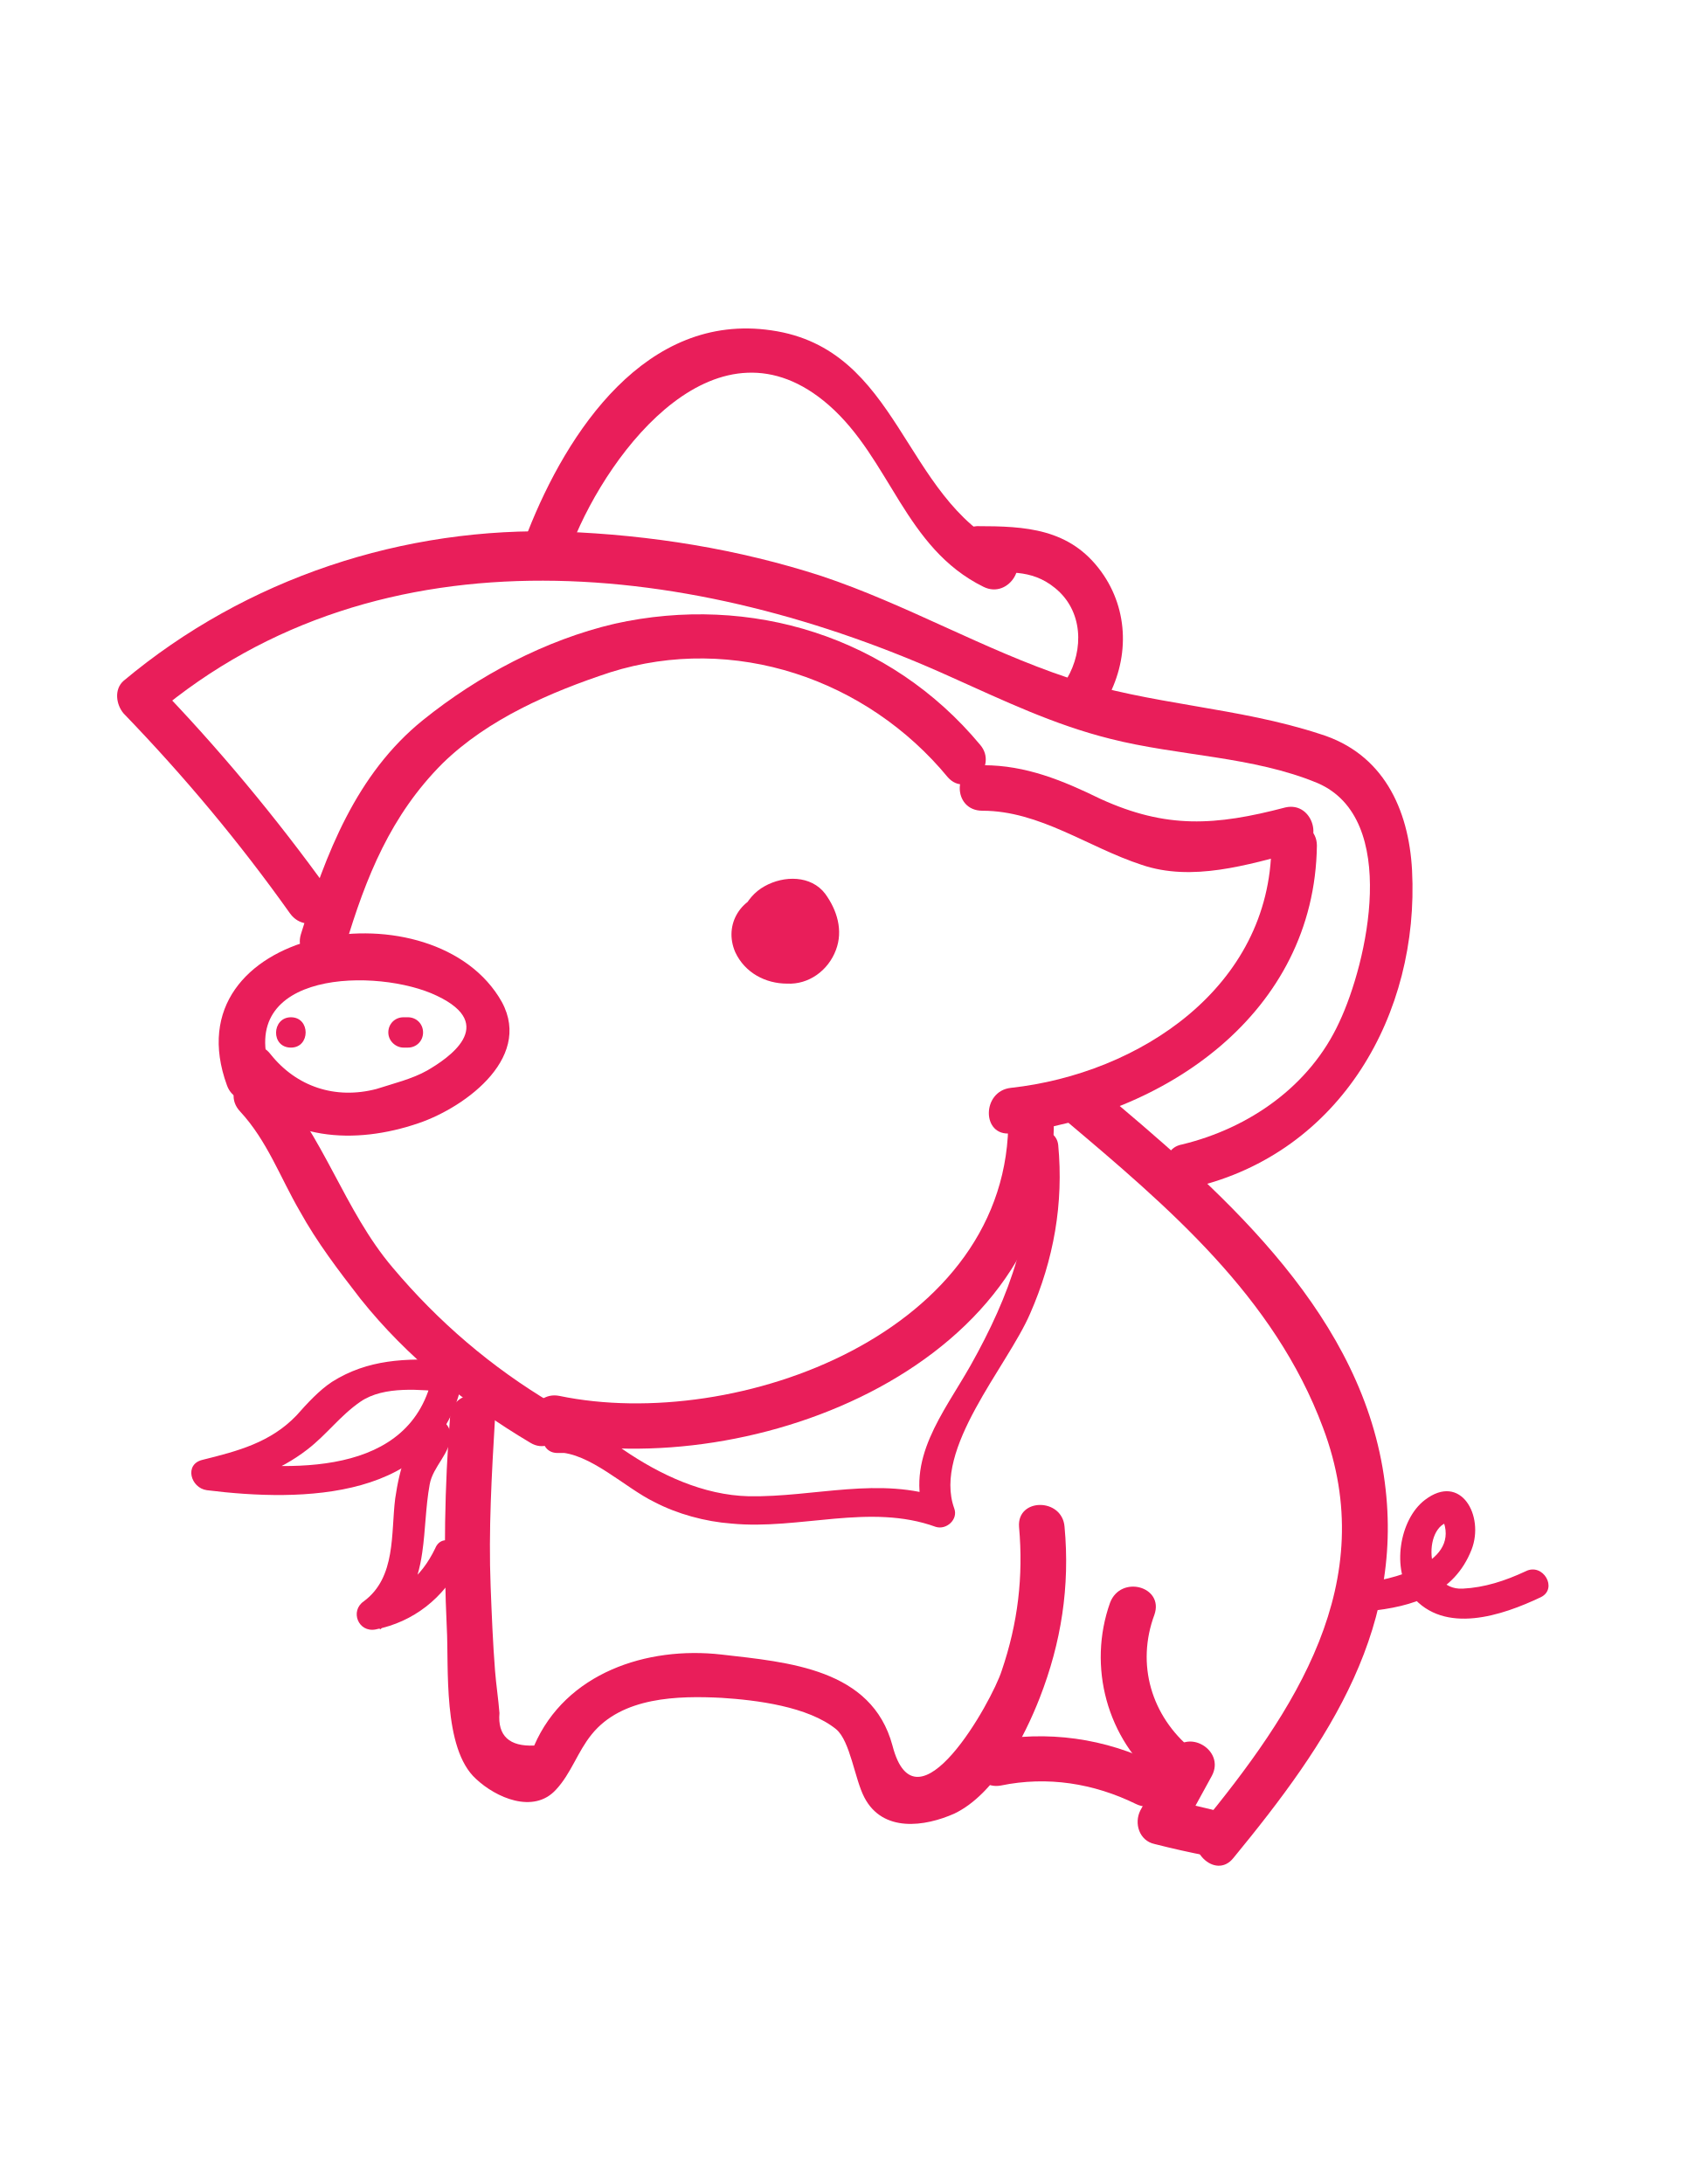
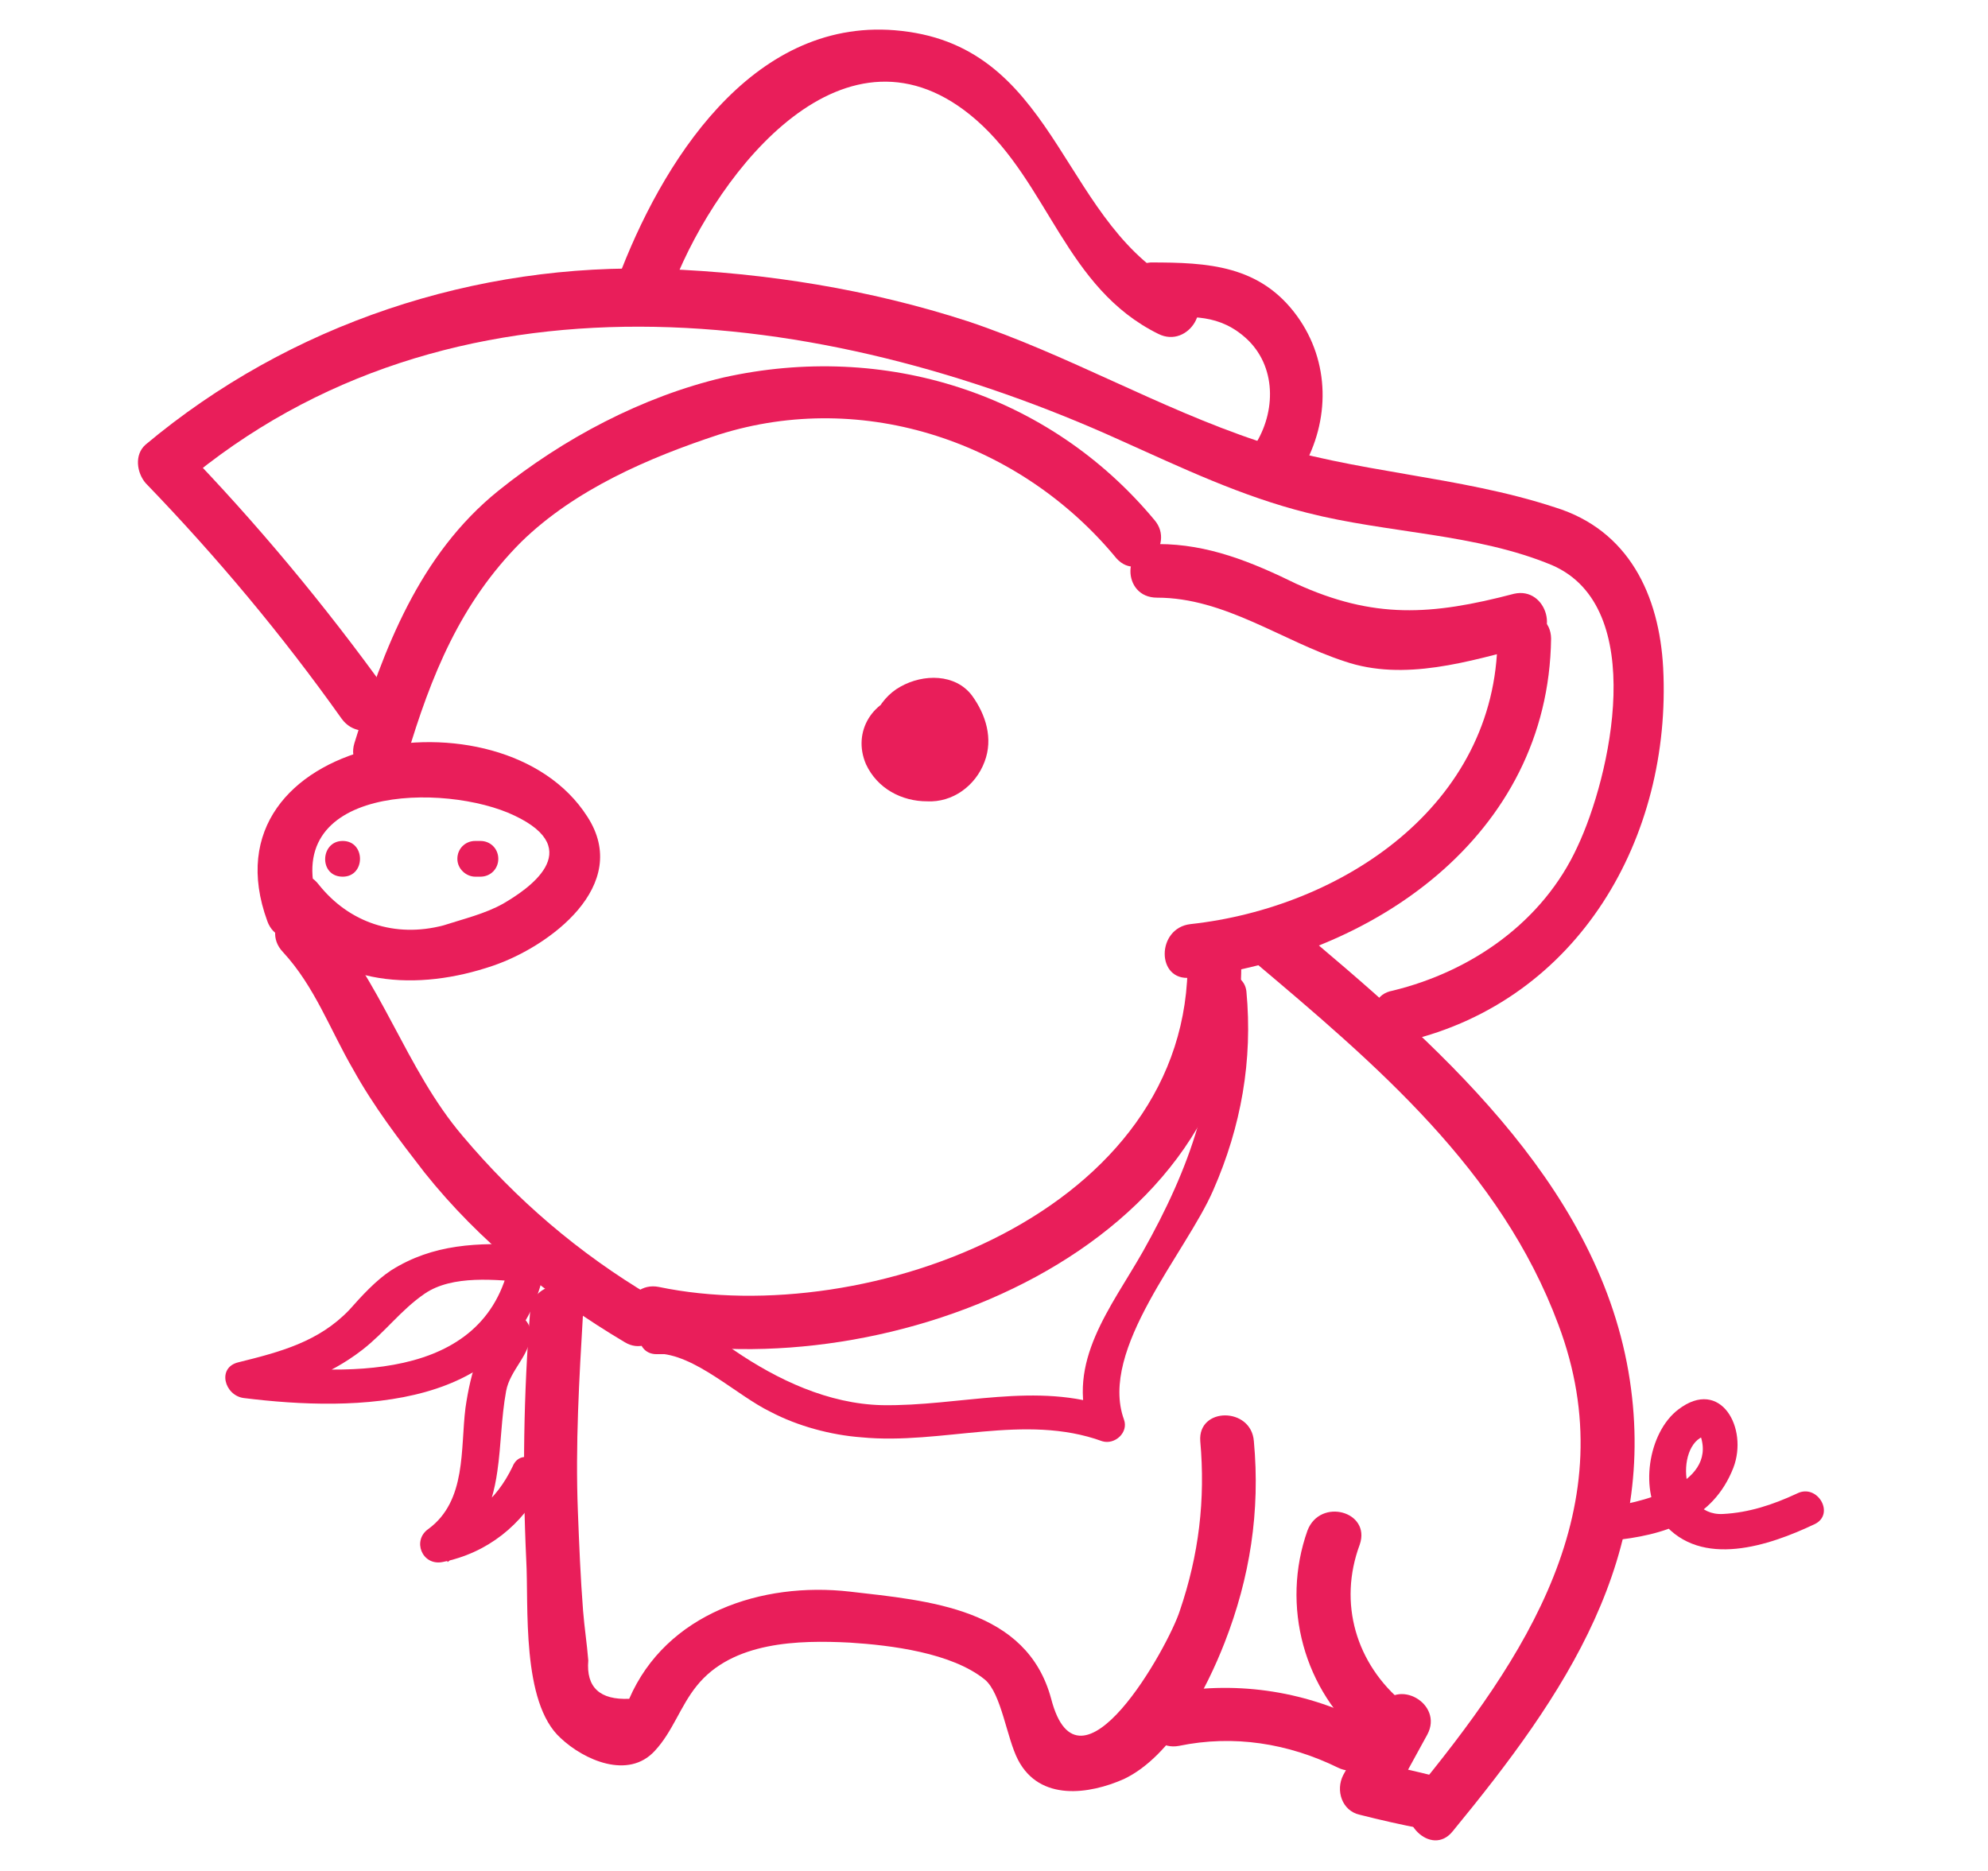
- <svg xmlns="http://www.w3.org/2000/svg" version="1.1" id="Layer_1" x="0px" y="0px" viewBox="0 0 612 792" enable-background="new 0 0 612 792" xml:space="preserve">
+ <svg xmlns="http://www.w3.org/2000/svg" version="1.1" id="Layer_1" x="0px" y="0px" viewBox="0 110 612 576" enable-background="new 0 110 612 576" xml:space="preserve">
  <g>
    <g>
      <path fill="#E91E5A" d="M355.4,270.1c-32.6-39.2-83.2-54.9-132.6-43.9c-25.1,5.9-49.4,18.8-69.4,34.9    c-24.3,19.6-35.3,48.6-44.3,77.7c-3.1,10.2,12.9,14.5,16.1,4.3c7.5-25.1,16.5-47.5,35.3-66.3c16.5-16.1,39.2-25.9,60.8-33    c44.7-14.1,93,2.4,122.4,38.1C350.7,289.7,362.1,277.9,355.4,270.1L355.4,270.1z" />
    </g>
  </g>
  <g>
    <g>
      <path fill="#E91E5A" d="M86.3,393.6c16.5,20.4,42.4,21.6,65.5,13.7c17.3-5.9,42.8-24.7,29-45.9c-26.3-41.2-119.3-24.7-98.5,32.2    c3.5,9.8,19.6,5.5,16.1-4.3c-13.7-37.7,38.8-38.4,60-28.2c22.4,10.6,3.9,22.8-3.5,27.1c-5.5,3.1-12.2,4.7-18.4,6.7    c-14.9,3.9-29-0.8-38.4-12.6C91.4,373.6,80,385.4,86.3,393.6L86.3,393.6z" />
    </g>
  </g>
  <g>
    <g>
      <path fill="#E91E5A" d="M87.1,403.1c9.8,10.6,14.5,23.9,21.6,36.1c6.3,11.4,14.1,21.6,22,31.8c16.9,21.2,38.4,38.4,61.6,52.2    c9,5.5,17.7-9,8.2-14.1c-22.4-13.3-41.6-29.8-58.1-49.4c-17.7-20.8-25.1-48.3-43.5-67.9C91.4,383.4,79.6,395.2,87.1,403.1    L87.1,403.1z" />
    </g>
  </g>
  <g>
    <g>
      <path fill="#E91E5A" d="M365.6,405c1.2,78.1-98.5,114.6-162.8,101.2c-10.2-2-14.9,13.7-4.3,16.1c74.5,15.3,185.2-27.5,183.6-116.9    C382.1,394.4,365.6,394.4,365.6,405L365.6,405z" />
    </g>
  </g>
  <g>
    <g>
      <path fill="#E91E5A" d="M162.4,493.3c-15.3-0.8-29-0.4-42,7.8c-4.7,3.1-9,7.8-12.9,12.2c-9.4,9.8-21.2,12.9-34.1,16.1    c-6.7,1.6-4.3,10.2,1.6,11c34.5,4.3,84,3.9,92.6-39.6c1.6-7.1-9.4-9.8-10.6-2.7c-7.5,38.1-52.6,35.3-82,31.4    c0.4,3.5,0.8,7.1,1.6,11c12.9-3.1,24.3-6.7,34.9-14.9c7.1-5.5,11.8-12.2,19.2-17.3c8.6-5.9,22-4.3,31.8-3.5    C169.5,504.7,169.5,493.7,162.4,493.3L162.4,493.3z" />
    </g>
  </g>
  <g>
    <g>
      <path fill="#E91E5A" d="M207.9,515.7c-2,0-3.9,0-5.9,0c0,3.5,0,7.5,0,11c11.8,0,24.7,12.9,35.3,18c8.2,4.3,18.4,7.1,27.9,7.8    c24.7,2.4,50.2-7.5,74.1,1.2c3.9,1.2,8.2-2.7,6.7-6.7c-7.8-21.6,19.2-51.4,27.5-70.6c8.6-19.6,12.2-40,10.2-61.2    c-0.8-7.1-11.8-7.1-11,0c3.1,29-6.7,54.9-20.8,80c-9.8,17.3-23.9,34.1-16.5,54.9c2.4-2.4,4.7-4.7,6.7-6.7    c-23.1-8.2-46.7-0.4-70.6-0.8c-16.5-0.4-32.2-7.8-45.5-16.9c-8.2-5.9-13.7-9.8-23.9-9.8c-7.1,0-7.1,11,0,11c2,0,3.9,0,5.9,0    C215.4,526.6,215.4,515.7,207.9,515.7L207.9,515.7z" />
    </g>
  </g>
  <g>
    <g>
      <path fill="#E91E5A" d="M356.2,294c20.8,0,38.4,13.3,57.7,19.6c18.4,6.3,38.4,0,56.5-4.7c10.2-2.7,5.9-18.4-4.3-16.1    c-25.5,6.7-43.2,7.8-67.1-3.1c-13.7-6.7-27.1-12.2-42.4-12.2C345.2,277.5,345.2,294,356.2,294L356.2,294z" />
    </g>
  </g>
  <g>
    <g>
      <path fill="#E91E5A" d="M461,306.6c-0.4,51.4-47.9,82.8-94.5,87.9c-10.6,1.2-10.6,17.7,0,16.5c55.7-6.3,110.2-43.5,111-104.4    C477.4,296,461,296,461,306.6L461,306.6z" />
    </g>
  </g>
  <g>
    <g>
      <path fill="#E91E5A" d="M288,346.6c2.4-2.7,3.9-6.3,2.4-9.8c-1.6-3.5-4.3-6.7-8.2-7.1c-9.8-1.2-13.3,7.1-12.9,15.3    c0.4,3.5,2.4,7.1,5.9,7.8c4.7,1.2,9.4,0.8,13.7-1.6c4.3-2,9.8-5.5,9.8-10.6c0-2,0-4.3-0.4-6.3c-0.8-2.7-3.1-4.7-5.5-6.7    c-3.9-2.7-8.6-4.3-13.3-3.9c-10.6,1.2-17.3,11.4-12.9,21.6c3.5,7.5,11,11.4,18.8,11.4c7.8,0.4,14.9-4.7,17.7-12.2    c2.7-7.1,0.4-14.5-3.9-20.4c-5.1-6.7-14.9-6.7-22-2.7c-7.1,3.9-11.4,13.3-8.2,21.2c1.6,4.3,5.5,7.1,10.2,5.9    c3.9-1.2,7.5-5.9,5.9-10.2c-0.4-0.8-0.8-0.8,0-2s1.6-1.2,2-1.2c-1.2-0.4,0.8,0.8,0,0c0.4,0.4,0.8,1.2,0.8,0.8    c0.8,1.6,0.4,1.2,0.4,2.4c0,0.8-0.4,1.2,0,0.8c-0.4,0.8-0.8,0.8-1.2,1.2c-2,0.4-2.7,0-4.3-0.8c0.8,0.4-0.8-1.2-0.4-0.4    c-1.2-1.6,0,0-0.4,0.8c-0.8,0.8-1.6,0,0.8,0.4c0.8,0.4,2,1.2,2.7,2c-0.8-2-1.6-3.9-2.4-5.9c0,1.2,0,2.7,0,3.9    c1.2-2.4,2.7-4.7,3.9-7.1c-1.6,1.2-4.7,3.9-6.7,3.5c2,2.7,3.9,5.5,5.9,7.8c0-0.8,0-1.6,0-2c0.4-2.7-0.8-1.6-3.5,2.7    c-1.6,0-2.7,0-4.3,0c1.6,0.4,1.2,0-1.2-0.8c-0.8-1.2-1.6-2.4-2-3.5c0-0.4,0-0.8,0-1.2c0.8-2,1.6-3.9,2.4-5.9l-0.4,0.4    c-2.7,3.5-3.5,8.2,0,11.8C278.9,349.3,284.8,350.1,288,346.6L288,346.6z" />
    </g>
  </g>
  <g>
    <g>
      <path fill="#E91E5A" d="M105.5,379.9c7.1,0,7.1-11,0-11C98.5,368.9,98.1,379.9,105.5,379.9L105.5,379.9z" />
    </g>
  </g>
  <g>
    <g>
-       <path fill="#E91E5A" d="M146.3,379.9c0.4,0,0.8,0,1.6,0c3.1,0,5.5-2.4,5.5-5.5c0-3.1-2.4-5.5-5.5-5.5c-0.4,0-0.8,0-1.6,0    c-3.1,0-5.5,2.4-5.5,5.5C140.8,377.6,143.6,379.9,146.3,379.9L146.3,379.9z" />
+       <path fill="#E91E5A" d="M146.3,379.9c0.4,0,0.8,0,1.6,0c3.1,0,5.5-2.4,5.5-5.5s-2.4-5.5-5.5-5.5c-0.4,0-0.8,0-1.6,0    c-3.1,0-5.5,2.4-5.5,5.5C140.8,377.6,143.6,379.9,146.3,379.9L146.3,379.9z" />
    </g>
  </g>
  <g>
    <g>
      <path fill="#E91E5A" d="M163.2,513.7c-2,25.5-2.4,51-1.2,76.5c0.8,14.1-1.6,43.9,10.6,54.9c7.1,6.7,20.8,12.9,29,3.9    c5.5-5.9,7.8-13.7,12.9-20c11-13.7,31.4-14.1,47.1-13.3c12.6,0.8,31.4,3.1,41.6,11.4c5.1,4.3,6.7,18,10.2,24.7    c6.7,12.9,22,10.6,32.6,5.9c14.9-7.1,25.5-27.9,31-42c7.8-20,11-40.4,9-62c-0.8-10.6-17.3-10.6-16.5,0c1.6,18-0.4,34.9-6.3,52.2    c-3.5,11-31,60.4-39.6,27.1c-7.5-27.9-37.7-30.2-62-33c-27.1-3.1-56.5,6.7-67.9,33c-9,0.4-13.3-3.5-12.6-11.8    c-0.4-5.1-1.2-10.2-1.6-15.3c-0.8-10.2-1.2-20.4-1.6-30.6c-0.8-20.4,0.4-40.8,1.6-61.2C180.5,503.1,164,503.1,163.2,513.7    L163.2,513.7z" />
    </g>
  </g>
  <g>
    <g>
      <path fill="#E91E5A" d="M424.9,635.7c-3.9,7.1-7.5,13.7-11.4,20.8c-2.4,4.7-0.4,11,5.1,12.2c6.3,1.6,12.9,3.1,19.2,4.3    c10.2,2.4,14.9-13.3,4.3-16.1c-6.3-1.6-12.9-3.1-19.2-4.3c1.6,3.9,3.1,8.2,5.1,12.2c3.9-7.1,7.5-13.7,11.4-20.8    C444.5,634.5,430,626.3,424.9,635.7L424.9,635.7z" />
    </g>
  </g>
  <g>
    <g>
      <path fill="#E91E5A" d="M447.2,673.8c34.5-42,63.9-84.7,54.1-141.6c-10.2-58.8-60-101.6-103.6-138.1c-8.2-6.7-20,4.7-11.8,11.8    c37.7,31.8,76.1,64.3,93.8,111.8c21.2,56.1-10.2,102.8-44.7,144.8C429.2,670.2,440.6,682,447.2,673.8L447.2,673.8z" />
    </g>
  </g>
  <g>
    <g>
      <path fill="#E91E5A" d="M420.2,640c-19.6-9.8-40.4-12.6-61.6-8.6c-10.6,2-5.9,18,4.3,16.1c16.9-3.5,33.7-0.8,49,6.7    C421.3,658.8,429.6,644.7,420.2,640L420.2,640z" />
    </g>
  </g>
  <g>
    <g>
-       <path fill="#E91E5A" d="M433.1,430.5c53-12.6,81.6-62.8,78.9-114.9c-1.2-22.4-10.6-42.4-33.3-49.4c-29.8-9.8-61.6-10.6-91.4-20.4    c-30.6-10.2-58.8-26.7-89.4-36.9c-30.2-9.8-62-14.9-93.8-16.1c-57.7-2-114.9,16.9-159.3,54.1c-3.5,3.1-2.7,8.6,0,11.8    c22,22.8,42,46.7,60.4,72.6c6.3,8.6,20.4,0.4,14.1-8.2c-19.2-26.7-40.4-52.2-63.2-75.7c0,3.9,0,7.8,0,11.8    c82.4-69.8,196.9-55.3,288.7-13.7c19.2,8.6,37.3,17.3,57.7,22.4c24.7,6.3,51.8,6.3,75.3,16.1c29.8,12.9,18,65.1,7.8,86.7    c-10.6,23.1-32.6,38.4-56.9,44.3C418.6,416.8,422.9,432.9,433.1,430.5L433.1,430.5z" />
+       <path fill="#E91E5A" d="M433.1,430.5c53-12.6,81.6-62.8,78.9-114.9c-1.2-22.4-10.6-42.4-33.3-49.4c-29.8-9.8-61.6-10.6-91.4-20.4    c-30.6-10.2-58.8-26.7-89.4-36.9c-30.2-9.8-62-14.9-93.8-16.1c-57.7-2-114.9,16.9-159.3,54.1c-3.5,3.1-2.7,8.6,0,11.8    c22,22.8,42,46.7,60.4,72.6c6.3,8.6,20.4,0.4,14.1-8.2c-19.2-26.7-40.4-52.2-63.2-75.7c0,3.9,0,7.8,0,11.8    c82.4-69.8,196.9-55.3,288.7-13.7c19.2,8.6,37.3,17.3,57.7,22.4c24.7,6.3,51.8,6.3,75.3,16.1c29.8,12.9,18,65.1,7.8,86.7    C475,393.8,453,409.1,428.7,415C418.6,416.8,422.9,432.9,433.1,430.5L433.1,430.5z" />
    </g>
  </g>
  <g>
    <g>
      <path fill="#E91E5A" d="M364.8,198.7c-37.7-18.4-38.4-72.2-85.1-78.9c-45.5-6.7-74.1,36.9-88.3,73c-3.9,9.8,12.2,14.1,16.1,4.3    c13.7-34.5,53-85.1,93-50.2c22.4,19.6,27.5,51.8,56.1,65.9C366,217.5,374.3,203.4,364.8,198.7L364.8,198.7z" />
    </g>
  </g>
  <g>
    <g>
      <path fill="#E91E5A" d="M354.6,207.7c10.2,0,19.2-1.6,27.9,5.5c10.2,8.2,10.6,22.4,4.3,33c-5.5,9,8.6,17.7,14.1,8.2    c8.6-14.9,8.6-33-1.6-47.1c-11.4-15.7-27.5-16.5-45.1-16.5C344.1,191.6,344.1,208.1,354.6,207.7L354.6,207.7z" />
    </g>
  </g>
  <g>
    <g>
      <path fill="#E91E5A" d="M432.3,634.5c-14.9-12.2-20.4-31-13.7-49c3.5-10.2-12.2-14.5-16.1-4.3c-8.2,23.1-1.2,49.4,18,65.1    C429.2,652.6,440.6,641.2,432.3,634.5L432.3,634.5z" />
    </g>
  </g>
  <g>
    <g>
      <path fill="#E91E5A" d="M160.1,516.8l-0.4-0.4c0,2.7,0,5.1,0,7.8c0.4-0.4,0.4-0.4,0.8-0.8c-2,0.4-3.5,0.8-5.5,1.6    c0.4,0,0.4,0,0.8,0c-1.2-2-2.7-3.5-3.9-5.5c0,1.2-3.9,6.3-4.7,7.8c-2,5.5-3.1,10.6-3.9,16.1c-1.6,12.6,0.4,28.6-11.4,37.3    c-5.1,3.5-2,11.4,4.3,10.2c13.7-2.7,24.7-11.4,31-23.9c3.1-6.3-6.7-12.2-9.4-5.5c-5.1,10.6-12.9,16.9-24.3,19.2    c1.6,3.5,2.7,6.7,4.3,10.2c9.4-6.7,13.7-16.5,15.3-27.9c1.2-8.2,1.2-16.5,2.7-24.7c1.2-6.7,7.8-11.4,7.5-18c0-2.4-1.6-4.7-3.9-5.5    c-2.7-0.4-4.7-0.4-6.7,2s-2,5.5,0,7.8l0.4,0.4C156.9,529.8,164.8,521.9,160.1,516.8L160.1,516.8z" />
    </g>
  </g>
  <g>
    <g>
      <path fill="#E91E5A" d="M495.9,584.3c16.5-1.6,31.4-6.3,37.7-22.4c4.7-12.2-3.9-27.9-16.9-18c-9.4,7.1-12.2,25.5-4.7,34.9    c11.8,14.1,32.6,7.1,46.7,0.4c6.3-3.1,0.8-12.6-5.5-9.4c-7.5,3.5-14.9,5.9-22.8,6.3c-14.5,0.8-14.5-24.7-3.5-24.3    c-1.6-0.8-3.1-2-4.7-2.7c9,16.5-14.5,23.1-26.3,24.7C488.8,574.1,488.8,585.1,495.9,584.3L495.9,584.3z" />
    </g>
  </g>
</svg>
